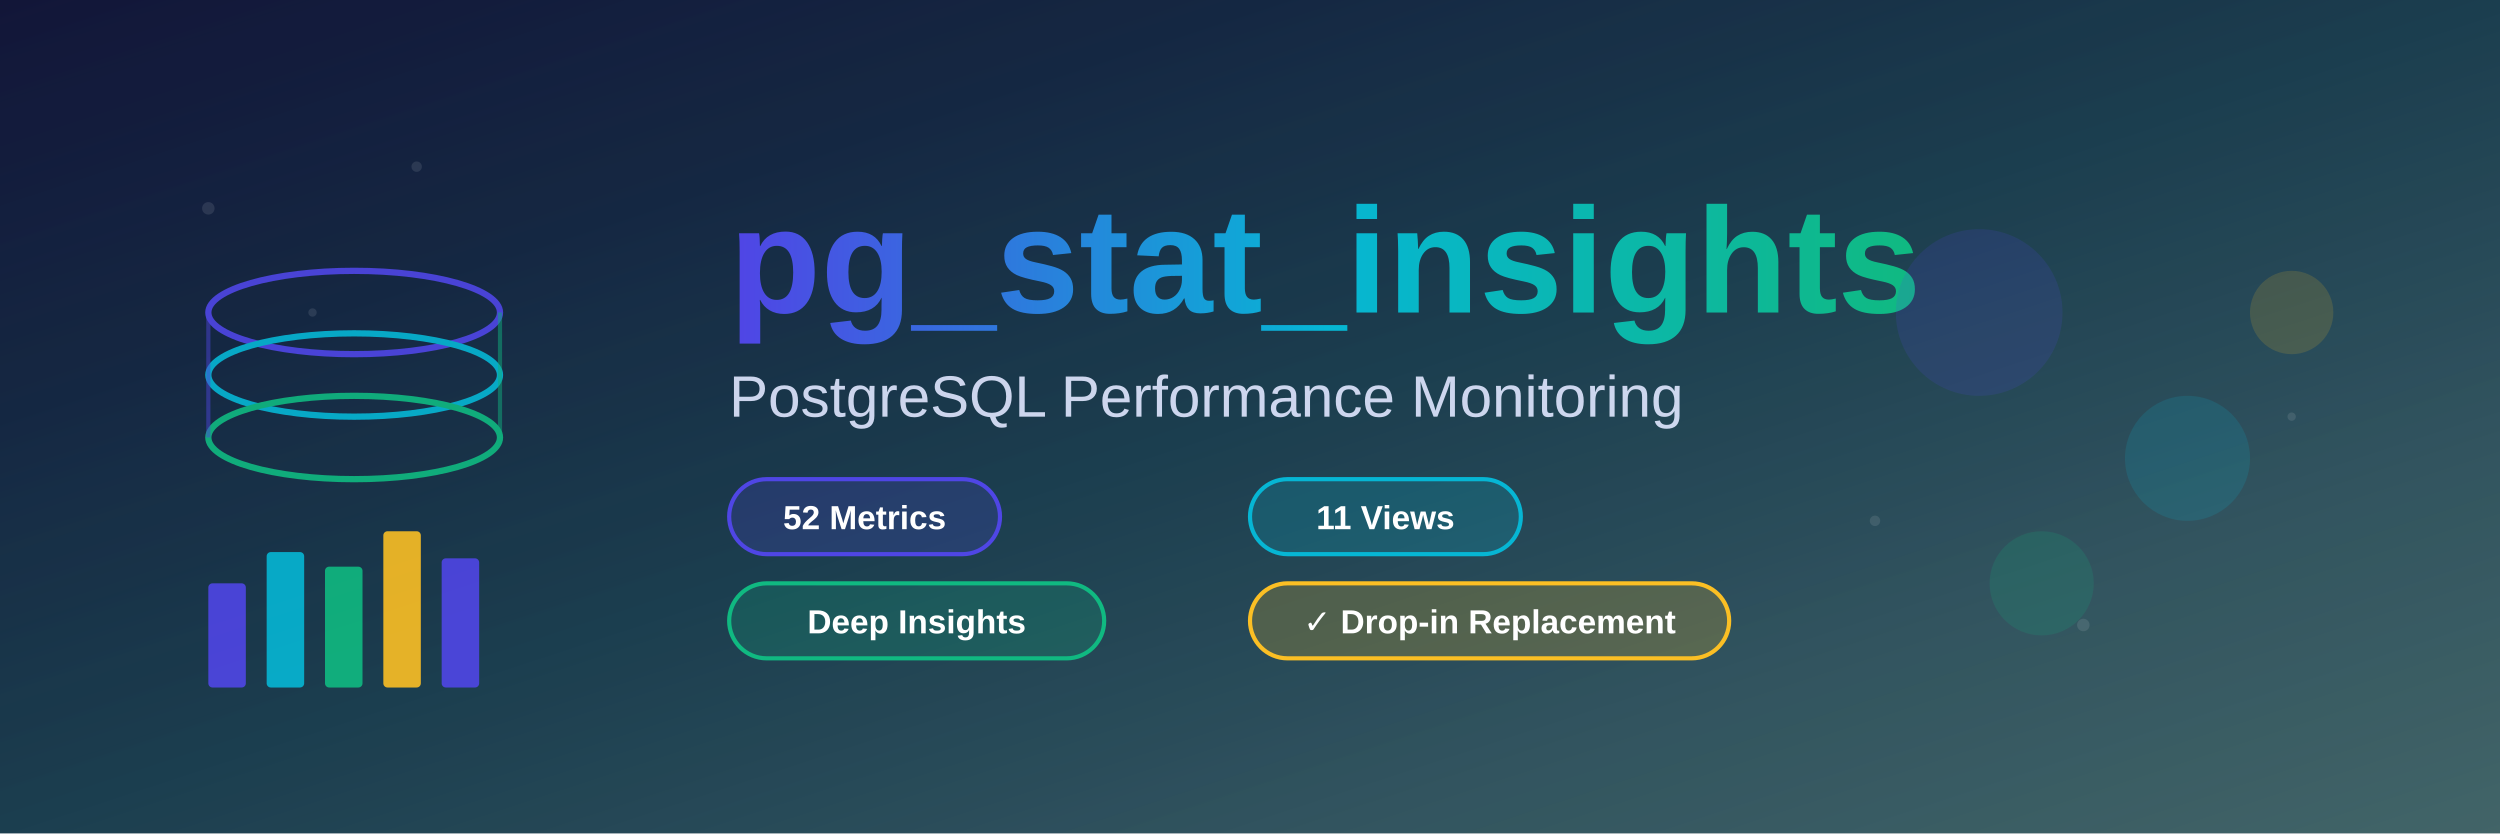
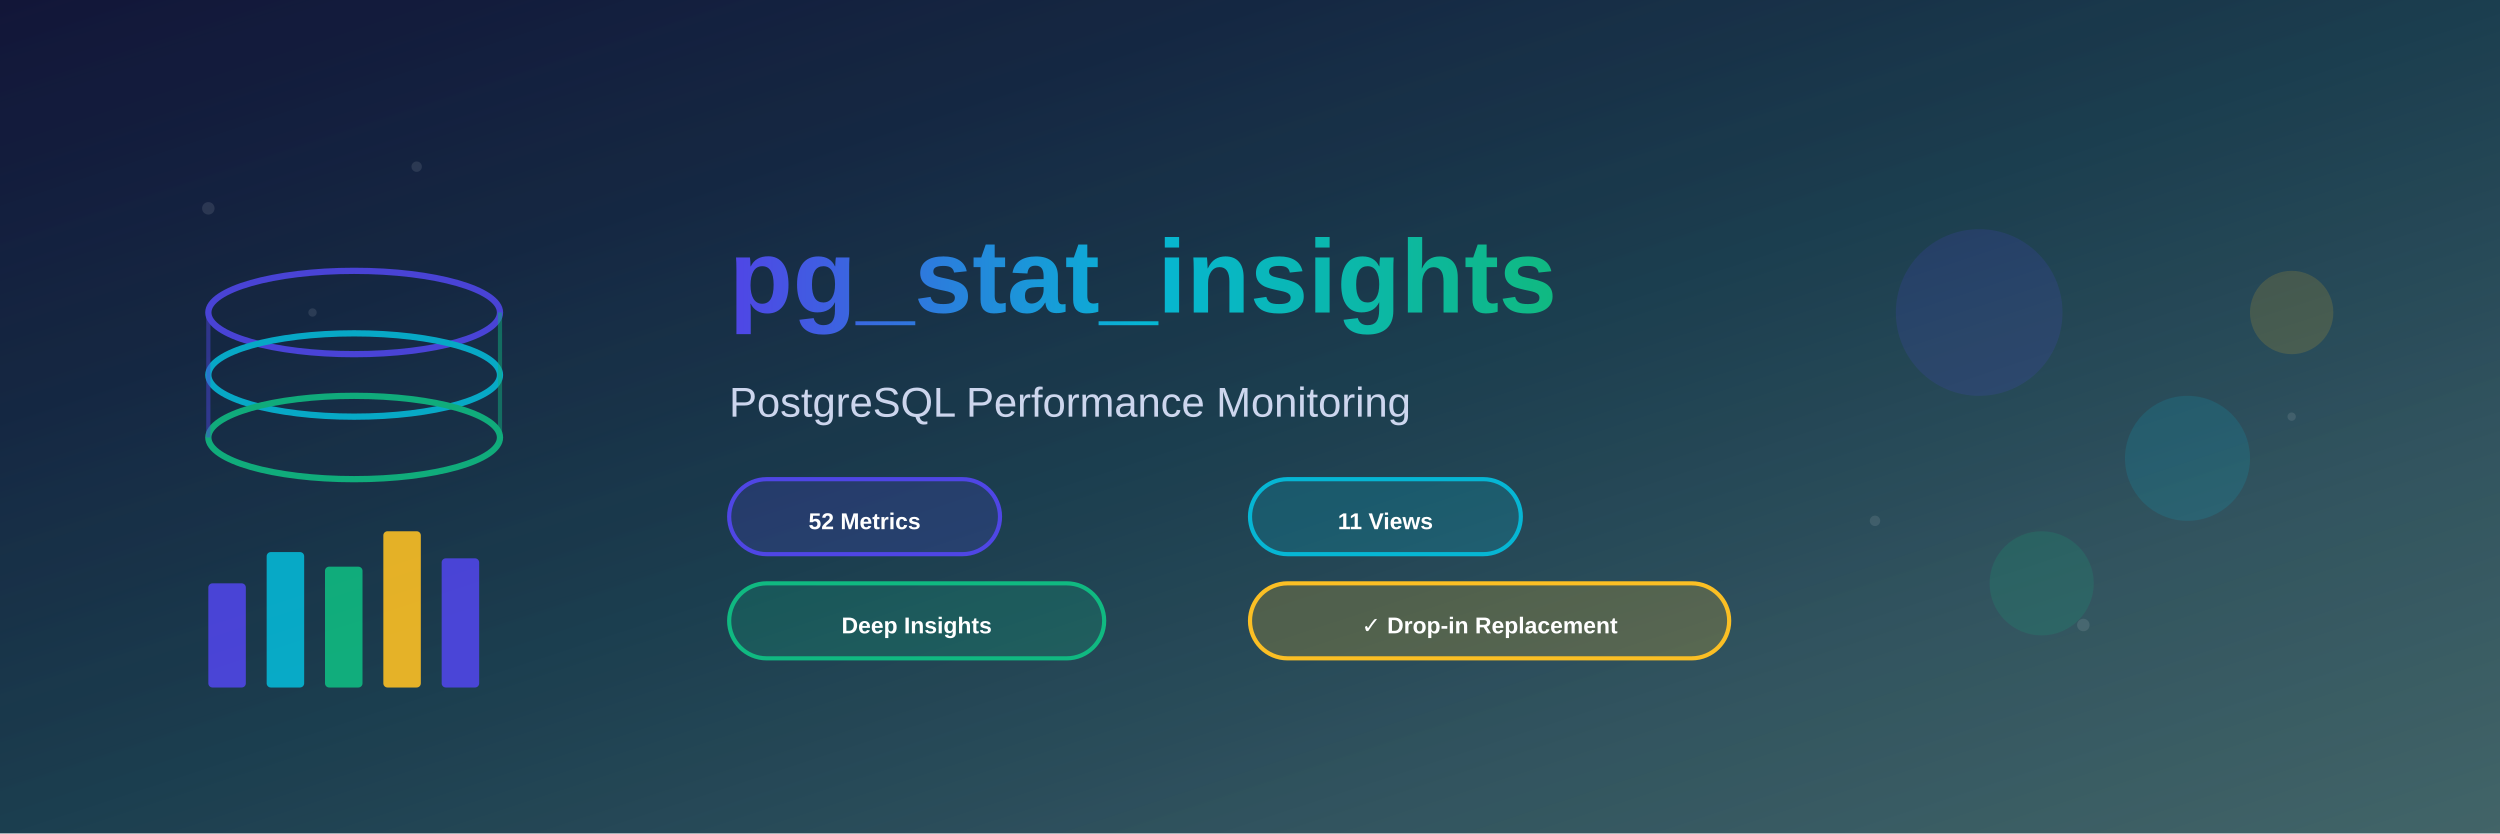
<svg xmlns="http://www.w3.org/2000/svg" width="1200" height="400" viewBox="0 0 1200 400">
  <defs>
    <linearGradient id="bgGradient" x1="0%" y1="0%" x2="100%" y2="100%">
      <stop offset="0%" style="stop-color:#070d1a;stop-opacity:1" />
      <stop offset="25%" style="stop-color:#111827;stop-opacity:1" />
      <stop offset="50%" style="stop-color:#1f2937;stop-opacity:1" />
      <stop offset="75%" style="stop-color:#374151;stop-opacity:1" />
      <stop offset="100%" style="stop-color:#4b5563;stop-opacity:1" />
    </linearGradient>
    <linearGradient id="overlayGradient" x1="0%" y1="0%" x2="100%" y2="100%">
      <stop offset="0%" style="stop-color:#4f46e5;stop-opacity:0.15" />
      <stop offset="50%" style="stop-color:#06b6d4;stop-opacity:0.15" />
      <stop offset="100%" style="stop-color:#10b981;stop-opacity:0.15" />
    </linearGradient>
    <linearGradient id="textGradient" x1="0%" y1="0%" x2="100%" y2="0%">
      <stop offset="0%" style="stop-color:#4f46e5;stop-opacity:1" />
      <stop offset="50%" style="stop-color:#06b6d4;stop-opacity:1" />
      <stop offset="100%" style="stop-color:#10b981;stop-opacity:1" />
    </linearGradient>
  </defs>
  <rect width="1200" height="400" fill="url(#bgGradient)" />
  <rect width="1200" height="400" fill="url(#overlayGradient)" />
  <g opacity="0.1">
    <circle cx="100" cy="100" r="3" fill="#fff" />
    <circle cx="150" cy="150" r="2" fill="#fff" />
    <circle cx="200" cy="80" r="2.5" fill="#fff" />
    <circle cx="1000" cy="300" r="3" fill="#fff" />
    <circle cx="1100" cy="200" r="2" fill="#fff" />
    <circle cx="900" cy="250" r="2.5" fill="#fff" />
  </g>
  <g transform="translate(80, 100)">
    <g opacity="0.9">
      <ellipse cx="90" cy="50" rx="70" ry="20" fill="none" stroke="#4f46e5" stroke-width="3" />
      <ellipse cx="90" cy="80" rx="70" ry="20" fill="none" stroke="#06b6d4" stroke-width="3" />
      <ellipse cx="90" cy="110" rx="70" ry="20" fill="none" stroke="#10b981" stroke-width="3" />
      <line x1="20" y1="50" x2="20" y2="110" stroke="#4f46e5" stroke-width="2" opacity="0.5" />
      <line x1="160" y1="50" x2="160" y2="110" stroke="#10b981" stroke-width="2" opacity="0.5" />
    </g>
    <g transform="translate(0, 140)">
      <rect x="20" y="40" width="18" height="50" fill="#4f46e5" rx="2" opacity="0.9" />
      <rect x="48" y="25" width="18" height="65" fill="#06b6d4" rx="2" opacity="0.9" />
      <rect x="76" y="32" width="18" height="58" fill="#10b981" rx="2" opacity="0.9" />
      <rect x="104" y="15" width="18" height="75" fill="#fbbf24" rx="2" opacity="0.9" />
      <rect x="132" y="28" width="18" height="62" fill="#4f46e5" rx="2" opacity="0.9" />
    </g>
  </g>
-   <text x="350" y="150" font-family="Arial, sans-serif" font-size="72" font-weight="bold" fill="url(#textGradient)">
+   <text x="350" y="150" font-family="Arial, sans-serif" font-size="50" font-weight="bold" fill="url(#textGradient)">
    pg_stat_insights
  </text>
-   <text x="350" y="200" font-family="Arial, sans-serif" font-size="28" fill="#e0e7ff" opacity="0.9">
+   <text x="350" y="200" font-family="Arial, sans-serif" font-size="20" fill="#e0e7ff" opacity="0.9">
    PostgreSQL Performance Monitoring
  </text>
  <g transform="translate(350, 230)">
    <rect x="0" y="0" width="130" height="36" rx="18" fill="#4f46e5" opacity="0.2" />
    <rect x="0" y="0" width="130" height="36" rx="18" fill="none" stroke="#4f46e5" stroke-width="2" />
-     <text x="65" y="24" font-family="Arial, sans-serif" font-size="16" font-weight="600" fill="#fff" text-anchor="middle">52 Metrics</text>
+     <text x="65" y="24" font-family="Arial, sans-serif" font-size="11" font-weight="600" fill="#fff" text-anchor="middle">52 Metrics</text>
  </g>
  <g transform="translate(600, 230)">
    <rect x="0" y="0" width="130" height="36" rx="18" fill="#06b6d4" opacity="0.2" />
    <rect x="0" y="0" width="130" height="36" rx="18" fill="none" stroke="#06b6d4" stroke-width="2" />
-     <text x="65" y="24" font-family="Arial, sans-serif" font-size="16" font-weight="600" fill="#fff" text-anchor="middle">11 Views</text>
+     <text x="65" y="24" font-family="Arial, sans-serif" font-size="11" font-weight="600" fill="#fff" text-anchor="middle">11 Views</text>
  </g>
  <g transform="translate(350, 280)">
    <rect x="0" y="0" width="180" height="36" rx="18" fill="#10b981" opacity="0.2" />
    <rect x="0" y="0" width="180" height="36" rx="18" fill="none" stroke="#10b981" stroke-width="2" />
-     <text x="90" y="24" font-family="Arial, sans-serif" font-size="16" font-weight="600" fill="#fff" text-anchor="middle">Deep Insights</text>
+     <text x="90" y="24" font-family="Arial, sans-serif" font-size="11" font-weight="600" fill="#fff" text-anchor="middle">Deep Insights</text>
  </g>
  <g transform="translate(600, 280)">
    <rect x="0" y="0" width="230" height="36" rx="18" fill="#fbbf24" opacity="0.2" />
    <rect x="0" y="0" width="230" height="36" rx="18" fill="none" stroke="#fbbf24" stroke-width="2" />
-     <text x="115" y="24" font-family="Arial, sans-serif" font-size="16" font-weight="600" fill="#fff" text-anchor="middle">✓ Drop-in Replacement</text>
+     <text x="115" y="24" font-family="Arial, sans-serif" font-size="11" font-weight="600" fill="#fff" text-anchor="middle">✓ Drop-in Replacement</text>
  </g>
  <circle cx="950" cy="150" r="40" fill="#4f46e5" opacity="0.15" />
  <circle cx="1050" cy="220" r="30" fill="#06b6d4" opacity="0.15" />
  <circle cx="980" cy="280" r="25" fill="#10b981" opacity="0.15" />
  <circle cx="1100" cy="150" r="20" fill="#fbbf24" opacity="0.15" />
</svg>
